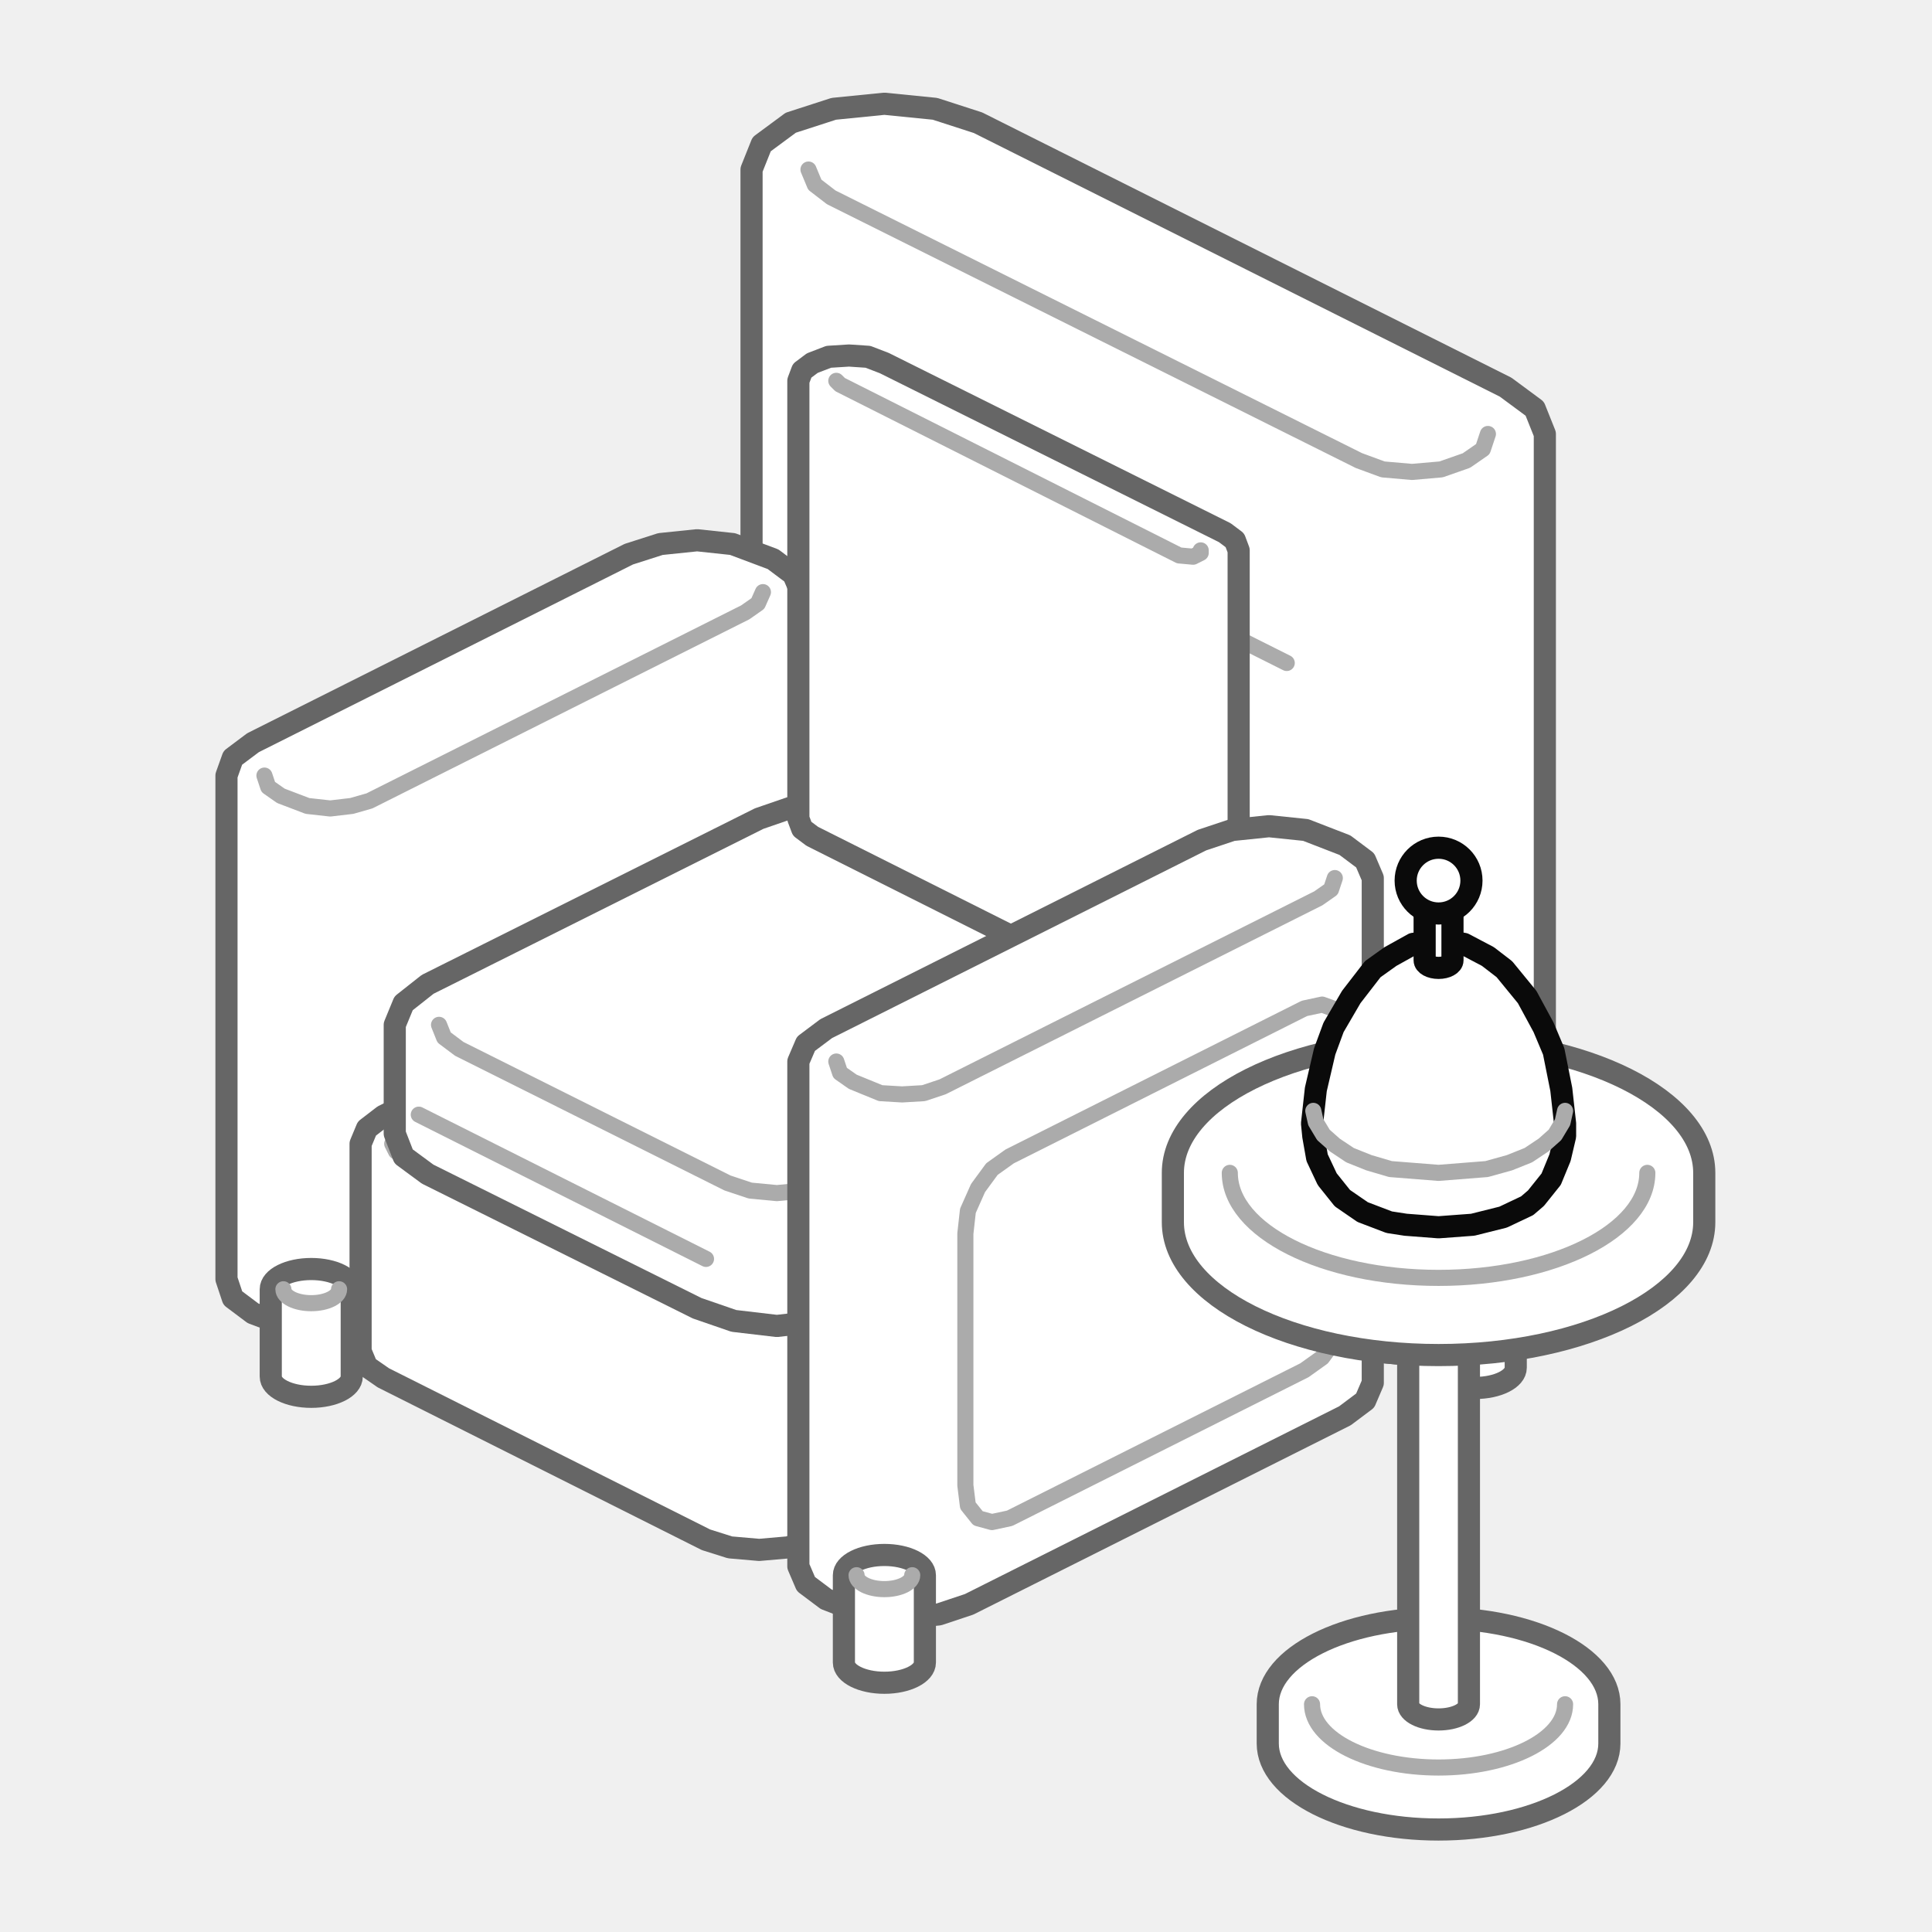
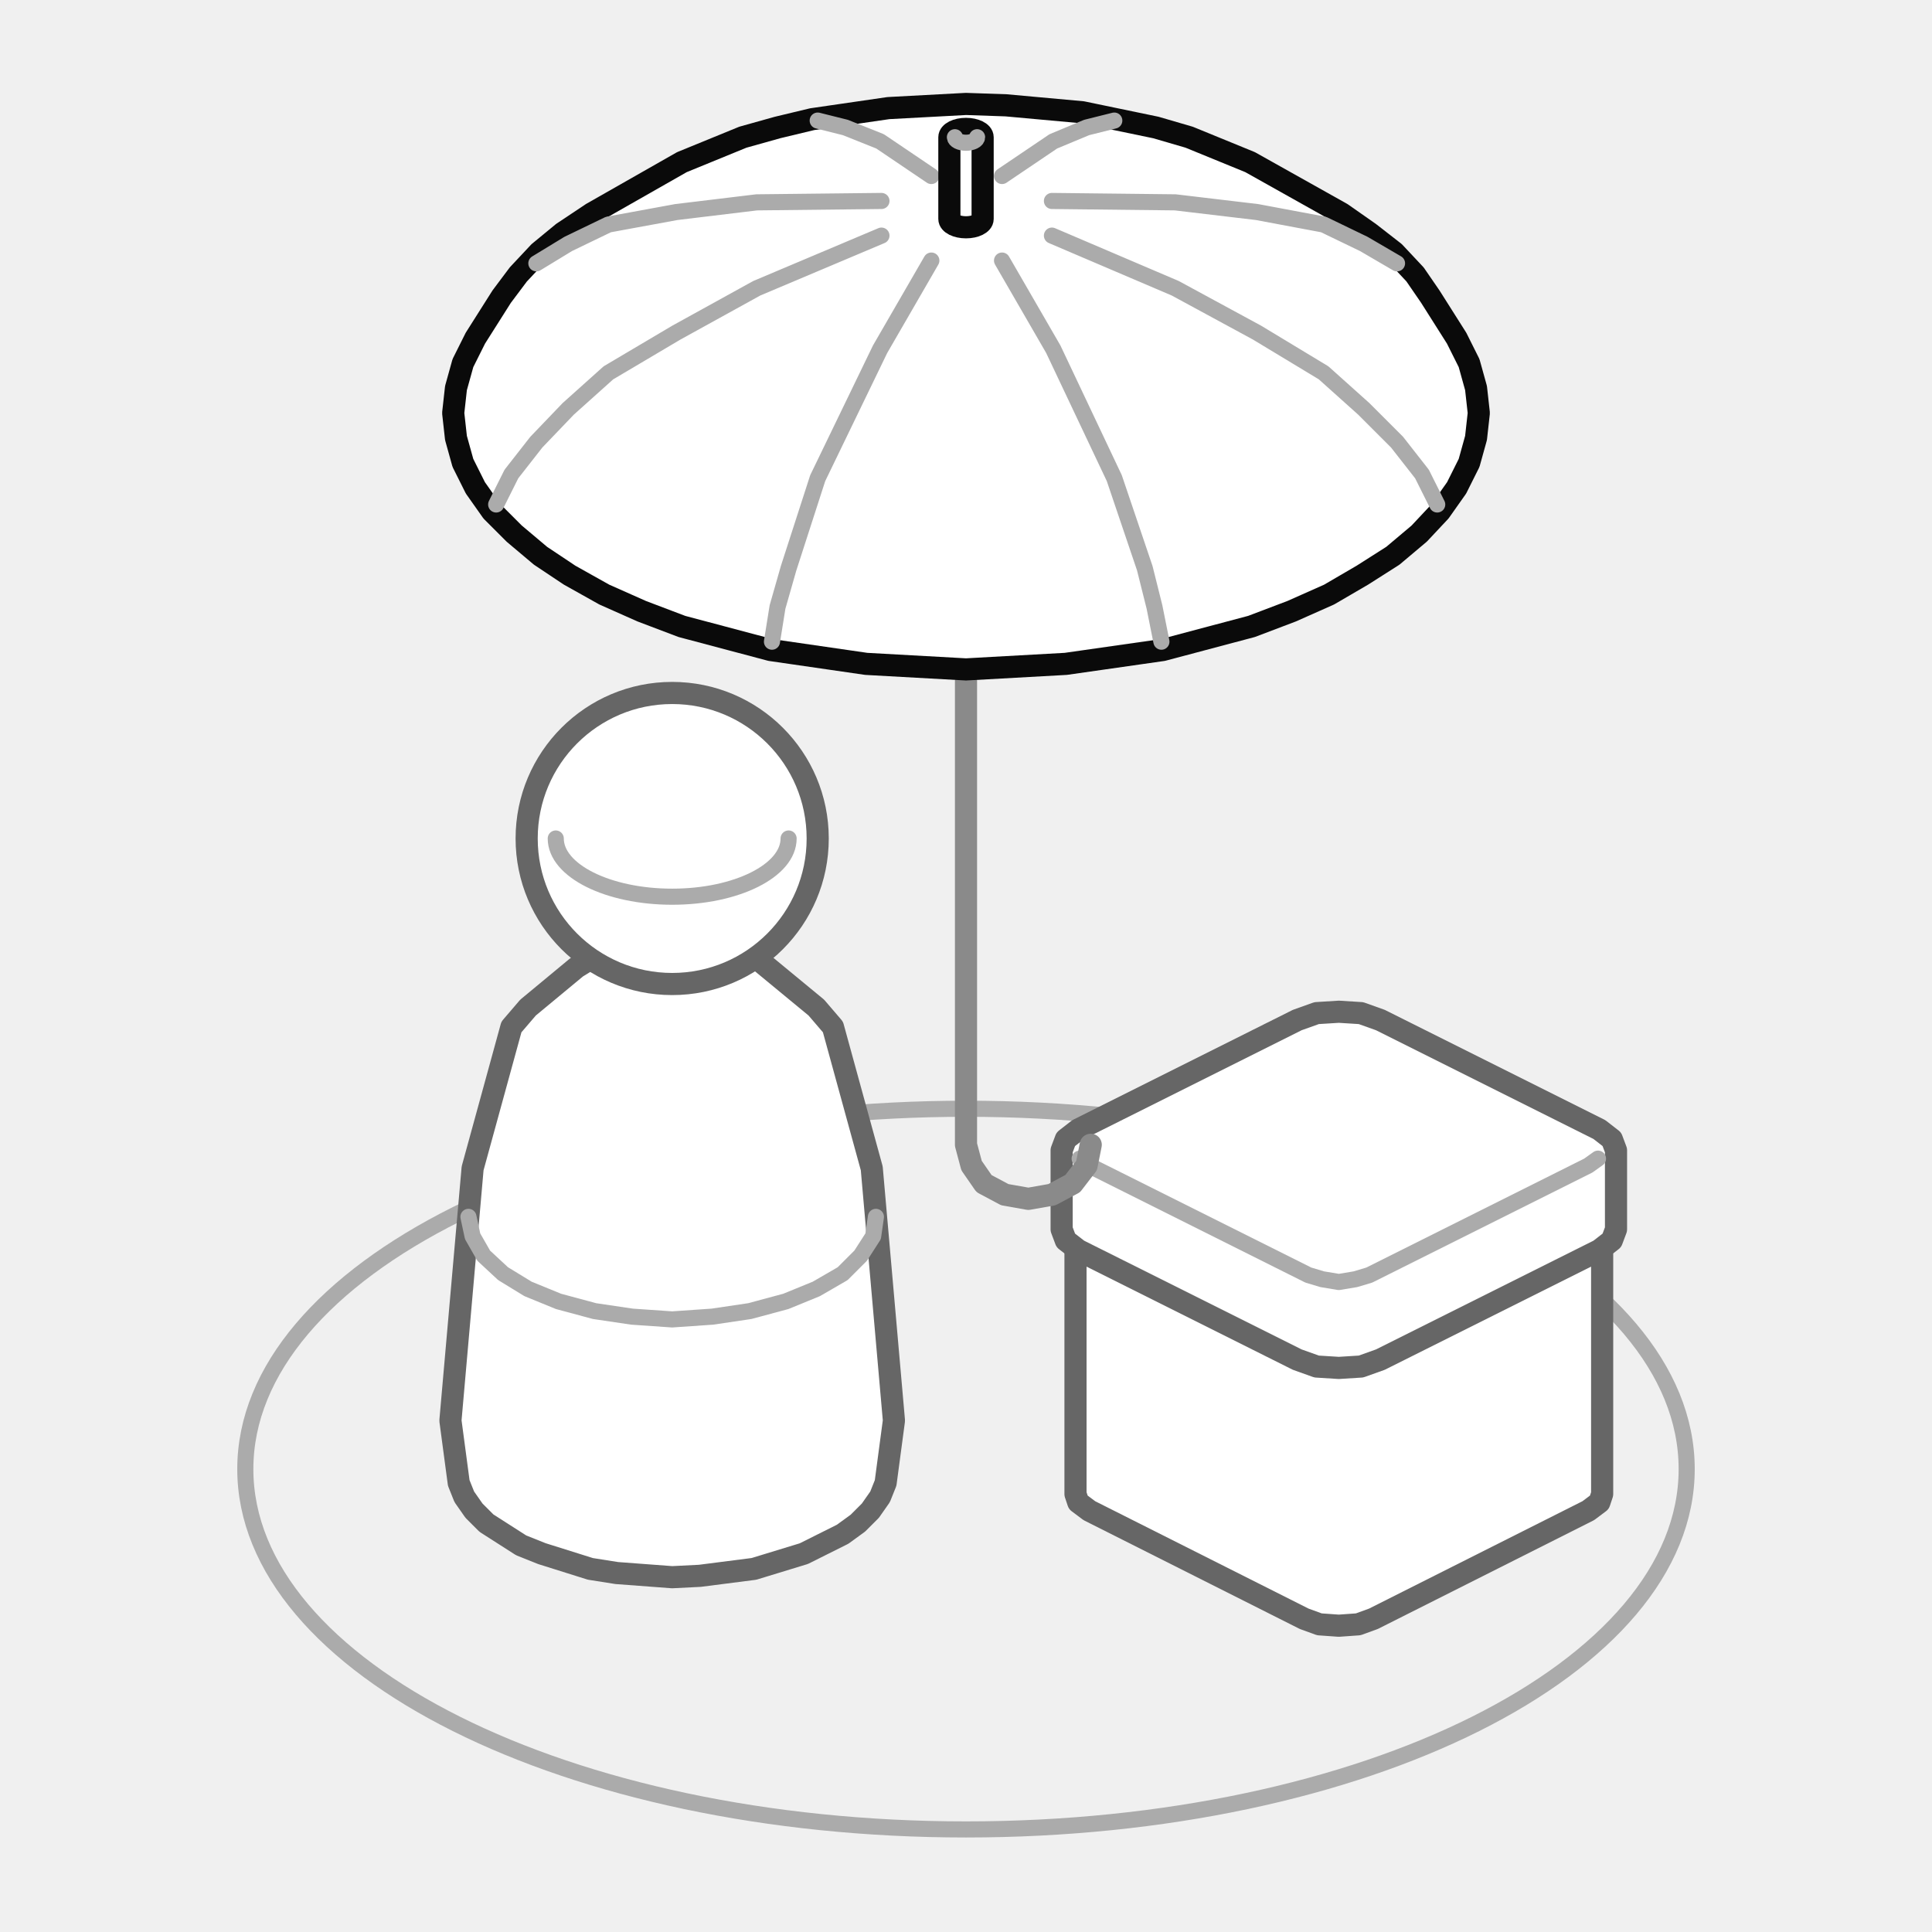
- <svg xmlns="http://www.w3.org/2000/svg" viewBox="-6.99 -8.05 15.27 15.27" width="96" height="96" class="u-icon u-icon--full" fill="#ffffff" stroke="#666666" stroke-width="1.1" stroke-linecap="round" stroke-linejoin="round" data-icon="on-your-side" aria-hidden="true" focusable="false">
-   <path d="M-.18-.2A.32.16 0 0 1 .46-.2L.46.49A.32.16 0 0 1 -.18.49z" vector-effect="non-scaling-stroke" />
-   <path class="ui-s-l" stroke="#ababab" stroke-width="0.8" fill="none" d="M-.08-.2A.22.11 0 0 0 .36-.2" vector-effect="non-scaling-stroke" />
-   <path d="M4.35 2.06A.32.16 0 0 1 4.99 2.06L4.99 2.76A.32.16 0 0 1 4.35 2.76z" vector-effect="non-scaling-stroke" />
-   <path class="ui-s-l" stroke="#ababab" stroke-width="0.8" fill="none" d="M4.45 2.06A.22.11 0 0 0 4.89 2.06" vector-effect="non-scaling-stroke" />
-   <path d="M-1.05-6.71l.08-.2.23-.17.34-.11.4-.04.4.04.34.11 4.17 2.09.23.17.08.2 0 6.76-.08.2-.23.17-.34.11-.4.04-.4-.04-.34-.11-4.17-2.09-.23-.17-.08-.2z" vector-effect="non-scaling-stroke" />
-   <path class="ui-s-l" stroke="#ababab" stroke-width="0.8" fill="none" d="M4.77-4.62l-.04.12-.13.09-.2.07-.23.02-.23-.02-.19-.07-4.17-2.08-.13-.1-.05-.12M-.49-3.09l3.67 1.84M-.49-4.65l3.67 1.84" vector-effect="non-scaling-stroke" />
-   <path d="M-5.2-1.92l.05-.14.16-.12 2.97-1.49.25-.08.29-.03.28.03.32.12.16.12.06.14 0 3.99-.06.14-.16.12-2.97 1.49-.25.08-.28.03-.29-.03-.32-.12-.16-.12-.05-.15z" vector-effect="non-scaling-stroke" />
-   <path class="ui-s-l" stroke="#ababab" stroke-width="0.8" fill="none" d="M-.96-3.37l-.04.09-.1.07-2.97 1.49-.14.04-.17.02-.18-.02-.21-.08-.1-.07-.03-.09" vector-effect="non-scaling-stroke" />
-   <path d="M-4.14.99l.05-.12.13-.1 3.18-1.59.2-.06.23-.03.23.03.19.06 2.55 1.27.13.1.04.12 0 1.64-.04.12-.13.09-3.19 1.6-.19.06-.23.02-.23-.02-.19-.06-2.55-1.28-.13-.09-.05-.12z" vector-effect="non-scaling-stroke" />
-   <path class="ui-s-l" stroke="#ababab" stroke-width="0.8" fill="none" d="M2.54.67l-.02.06-.08.06-3.18 1.59-.12.04-.13.01-.13-.01-.12-.04-2.54-1.27-.08-.06-.03-.06" vector-effect="non-scaling-stroke" />
-   <path d="M-3.87.05l.07-.17.19-.15 2.62-1.31.29-.1.35-.03.34.03.29.1 2.12 1.06.2.15.07.17 0 .87-.07.17-.2.15-2.61 1.3-.29.1-.35.04-.34-.04-.29-.1-2.13-1.06-.19-.14-.07-.18z" vector-effect="non-scaling-stroke" />
-   <path class="ui-s-l" stroke="#ababab" stroke-width="0.8" fill="none" d="M2.32-.2l-.04.11-.12.09-2.62 1.3-.18.06-.21.02-.21-.02-.18-.06-2.12-1.06-.12-.09-.04-.1M-3.68.76l2.27 1.14" vector-effect="non-scaling-stroke" />
-   <path d="M-.68-5.04l.03-.08.08-.06.13-.05.16-.01.15.01.13.05 2.69 1.34.08.06.03.08 0 3.47-.03.07-.08.07-.13.04-.16.02-.15-.02-.13-.04-2.69-1.35-.08-.06-.03-.08z" vector-effect="non-scaling-stroke" />
-   <path class="ui-s-l" stroke="#ababab" stroke-width="0.8" fill="none" d="M2.5-3.7l0 .02-.06.03-.11-.01-2.68-1.35-.03-.03" vector-effect="non-scaling-stroke" />
-   <path d="M-4.85 2.14A.32.16 0 0 1 -4.21 2.14L-4.21 2.83A.32.16 0 0 1 -4.85 2.83z" vector-effect="non-scaling-stroke" />
-   <path class="ui-s-l" stroke="#ababab" stroke-width="0.8" fill="none" d="M-4.75 2.14A.22.11 0 0 0 -4.31 2.14" vector-effect="non-scaling-stroke" />
-   <path d="M-.68.34l.06-.14.16-.12 2.97-1.49.24-.08.29-.03.29.03.31.12.16.12.06.14 0 3.99-.06.14-.16.12-2.97 1.49-.24.08-.29.03-.29-.03-.31-.12-.16-.12-.06-.14z" vector-effect="non-scaling-stroke" />
-   <path class="ui-s-l" stroke="#ababab" stroke-width="0.8" fill="none" d="M3.56-1.11l-.03.09-.1.07-2.97 1.49-.15.05-.17.01-.17-.01-.22-.09-.1-.07-.03-.09M.64 1.7l.02-.18.08-.18.11-.15.14-.1 2.33-1.17.14-.03.11.04.08.1.03.15 0 1.99-.03.18-.08.18-.11.15-.14.1-2.33 1.17-.14.03-.11-.03-.08-.1-.02-.16z" vector-effect="non-scaling-stroke" />
-   <path d="M-.32 4.4A.32.16 0 0 1 .32 4.4L.32 5.09A.32.16 0 0 1 -.32 5.09z" vector-effect="non-scaling-stroke" />
-   <path class="ui-s-l" stroke="#ababab" stroke-width="0.8" fill="none" d="M-.22 4.4A.22.11 0 0 0 .22 4.4" vector-effect="non-scaling-stroke" />
-   <path d="M3.03 5.42A1.35.68 0 0 1 5.73 5.42L5.73 5.73A1.35.68 0 0 1 3.03 5.73z" vector-effect="non-scaling-stroke" />
-   <path class="ui-s-l" stroke="#ababab" stroke-width="0.8" fill="none" d="M3.38 5.42A1 .5 0 0 0 5.38 5.42" vector-effect="non-scaling-stroke" />
-   <path d="M4.14 1.61A.24.12 0 0 1 4.62 1.61L4.62 5.42A.24.12 0 0 1 4.14 5.42z" vector-effect="non-scaling-stroke" />
-   <path class="ui-s-l" stroke="#ababab" stroke-width="0.8" fill="none" d="M4.22 1.61A.16.08 0 0 0 4.54 1.61" vector-effect="non-scaling-stroke" />
-   <path d="M2.28 1.22A2.1 1.05 0 0 1 6.48 1.22L6.48 1.61A2.1 1.05 0 0 1 2.28 1.61z" vector-effect="non-scaling-stroke" />
-   <path class="ui-s-l" stroke="#ababab" stroke-width="0.8" fill="none" d="M2.73 1.22A1.65.83 0 0 0 6.03 1.22" vector-effect="non-scaling-stroke" />
-   <path class="ui-s-a ui-f-g" stroke="#0a0a0a" d="M3.38.83l.03-.27.07-.3.07-.19.14-.24.17-.22.14-.1.18-.1.2-.03.2.03.19.1.13.1.18.22.13.24.08.19.06.3.03.27 0 .1-.04.17-.07.17-.12.15-.07.06-.19.09-.24.06-.27.02-.26-.02-.13-.02-.21-.08-.16-.11-.12-.15-.08-.17-.03-.17z" vector-effect="non-scaling-stroke" />
-   <path class="ui-s-l" stroke="#ababab" stroke-width="0.8" fill="none" d="M5.38.73l-.02.09-.06.1-.09.08-.12.08-.15.06-.18.05-.38.03-.38-.03-.17-.05-.15-.06-.12-.08-.09-.08-.06-.1-.02-.09" vector-effect="non-scaling-stroke" />
-   <path class="ui-s-a ui-f-g" stroke="#0a0a0a" d="M4.27-.91A.11.06 0 0 1 4.49-.91L4.49-.46A.11.06 0 0 1 4.27-.46z" vector-effect="non-scaling-stroke" />
-   <path class="ui-s-l" stroke="#ababab" stroke-width="0.8" fill="none" d="M4.32-.91A.06.03 0 0 0 4.44-.91" vector-effect="non-scaling-stroke" />
-   <path class="ui-s-a ui-f-g" stroke="#0a0a0a" d="M4.12-1.09A.26.26 0 1 0 4.64-1.09A.26.26 0 1 0 4.12-1.09z" vector-effect="non-scaling-stroke" />
+ <svg xmlns="http://www.w3.org/2000/svg" viewBox="-5.7 -10.6 13.94 13.94" width="96" height="96" class="u-icon u-icon--full" fill="#ffffff" stroke="#666666" stroke-width="1.1" stroke-linecap="round" stroke-linejoin="round" data-icon="on-your-side" aria-hidden="true" focusable="false">
+   <path class="ui-s-l" stroke="#ababab" stroke-width="0.8" fill="none" d="M-3.93 0A5.2 2.6 0 1 0 6.47 0A5.2 2.6 0 1 0 -3.93 0z" vector-effect="non-scaling-stroke" />
+   <path d="M-2.45-.35l.16-1.82.28-1.02.12-.14.35-.29.13-.08.16-.07.3-.05.31.01.28.07.15.08.4.33.12.14.28 1.02.16 1.82-.06.45-.04.1-.07.1-.09.09-.11.08-.28.14-.36.11-.39.05-.2.01-.4-.03-.19-.03-.35-.11-.15-.06-.25-.16-.09-.09-.07-.1-.04-.1z" vector-effect="non-scaling-stroke" />
+   <path class="ui-s-l" stroke="#ababab" stroke-width="0.8" fill="none" d="M.62-1.82l-.02.14-.09.14-.13.13-.19.11-.22.09-.26.07-.27.04-.29.02-.29-.02-.27-.04-.26-.07-.22-.09-.18-.11-.14-.13-.08-.14-.03-.14" vector-effect="non-scaling-stroke" />
+   <path d="M-1.9-4.55A1.05 1.05 0 1 0 .2-4.55A1.05 1.05 0 1 0 -1.9-4.55z" vector-effect="non-scaling-stroke" />
+   <path class="ui-s-l" stroke="#ababab" stroke-width="0.8" fill="none" d="M-1.69-4.55A.84.42 0 0 0 -.01-4.55" vector-effect="non-scaling-stroke" />
+   <path d="M2.06-1.73l.02-.07.08-.05 1.55-.78.11-.04.14-.01.14.01.11.04 1.55.78.08.05.02.07 0 1.91-.02.06-.08.06-1.55.78-.11.04-.14.01-.14-.01-.11-.04-1.55-.78-.08-.06-.02-.06z" vector-effect="non-scaling-stroke" />
+   <path class="ui-s-l" stroke="#ababab" stroke-width="0.8" fill="none" d="M5.74-1.73l-.02.06-.07.05-1.48.74-.1.03-.11.01-.12-.01-.09-.03-1.48-.74-.07-.05-.02-.06" vector-effect="non-scaling-stroke" />
+   <path d="M1.96-2.3l.03-.08.09-.07 1.58-.79.14-.05.16-.01.16.01.14.05 1.58.79.09.07.03.08 0 .57-.03.08-.09.07-1.58.79-.14.05-.16.01-.16-.01-.14-.05-1.58-.79-.09-.07-.03-.08z" vector-effect="non-scaling-stroke" />
+   <path class="ui-s-l" stroke="#ababab" stroke-width="0.8" fill="none" d="M5.83-2.24l-.07.05-1.58.79-.1.03-.12.02-.12-.02-.1-.03-1.58-.79-.07-.05" vector-effect="non-scaling-stroke" />
+   <path class="ui-s-m" stroke="#8a8a8a" fill="none" d="M1.27-2.34l0-6.32M1.27-2.34l.04.15.09.13.15.08.17.03.17-.03.15-.08.1-.13.03-.15" vector-effect="non-scaling-stroke" />
+   <path class="ui-s-a ui-f-g" stroke="#0a0a0a" d="M-2.43-7.62l.02-.18.05-.18.09-.18.19-.3.12-.16.15-.16.17-.14.21-.14.65-.37.44-.18.25-.07.25-.06.55-.08.56-.03.29.01.55.05.53.11.24.07.44.18.66.37.2.14.18.14.15.16.11.16.19.3.09.18.05.18.02.18-.02.18-.05.18-.09.18-.12.17-.15.16-.19.16-.22.14-.24.14-.27.12-.29.11-.64.17-.7.1-.72.04-.72-.04-.69-.1-.64-.17-.29-.11-.27-.12-.25-.14-.21-.14-.19-.16-.16-.16-.12-.17-.09-.18-.05-.18z" vector-effect="non-scaling-stroke" />
+   <path class="ui-s-l" stroke="#ababab" stroke-width="0.8" fill="none" d="M2.68-5.97l-.05-.25-.07-.28-.22-.65-.44-.93-.37-.64M-.13-5.97l.04-.25.08-.28.21-.65.45-.93.37-.64M-2.12-6.96l.11-.22.18-.23.23-.24.29-.26.49-.29.58-.32.9-.38M-1.83-8.7l.23-.14.29-.14.49-.09.58-.07.9-.01M.2-9.73l.2.05.25.1.37.25M2.34-9.73l-.2.05-.24.1-.37.25M4.38-8.7l-.24-.14-.29-.14-.48-.09-.59-.07-.89-.01M4.67-6.96l-.11-.22-.18-.23-.24-.24-.29-.26-.48-.29-.59-.32-.89-.38" vector-effect="non-scaling-stroke" />
+   <path class="ui-s-a ui-f-g" stroke="#0a0a0a" d="M1.15-9.61A.12.06 0 0 1 1.39-9.61L1.39-9.02A.12.06 0 0 1 1.15-9.02z" vector-effect="non-scaling-stroke" />
+   <path class="ui-s-l" stroke="#ababab" stroke-width="0.8" fill="none" d="M1.19-9.61A.08.04 0 0 0 1.35-9.61" vector-effect="non-scaling-stroke" />
</svg>
